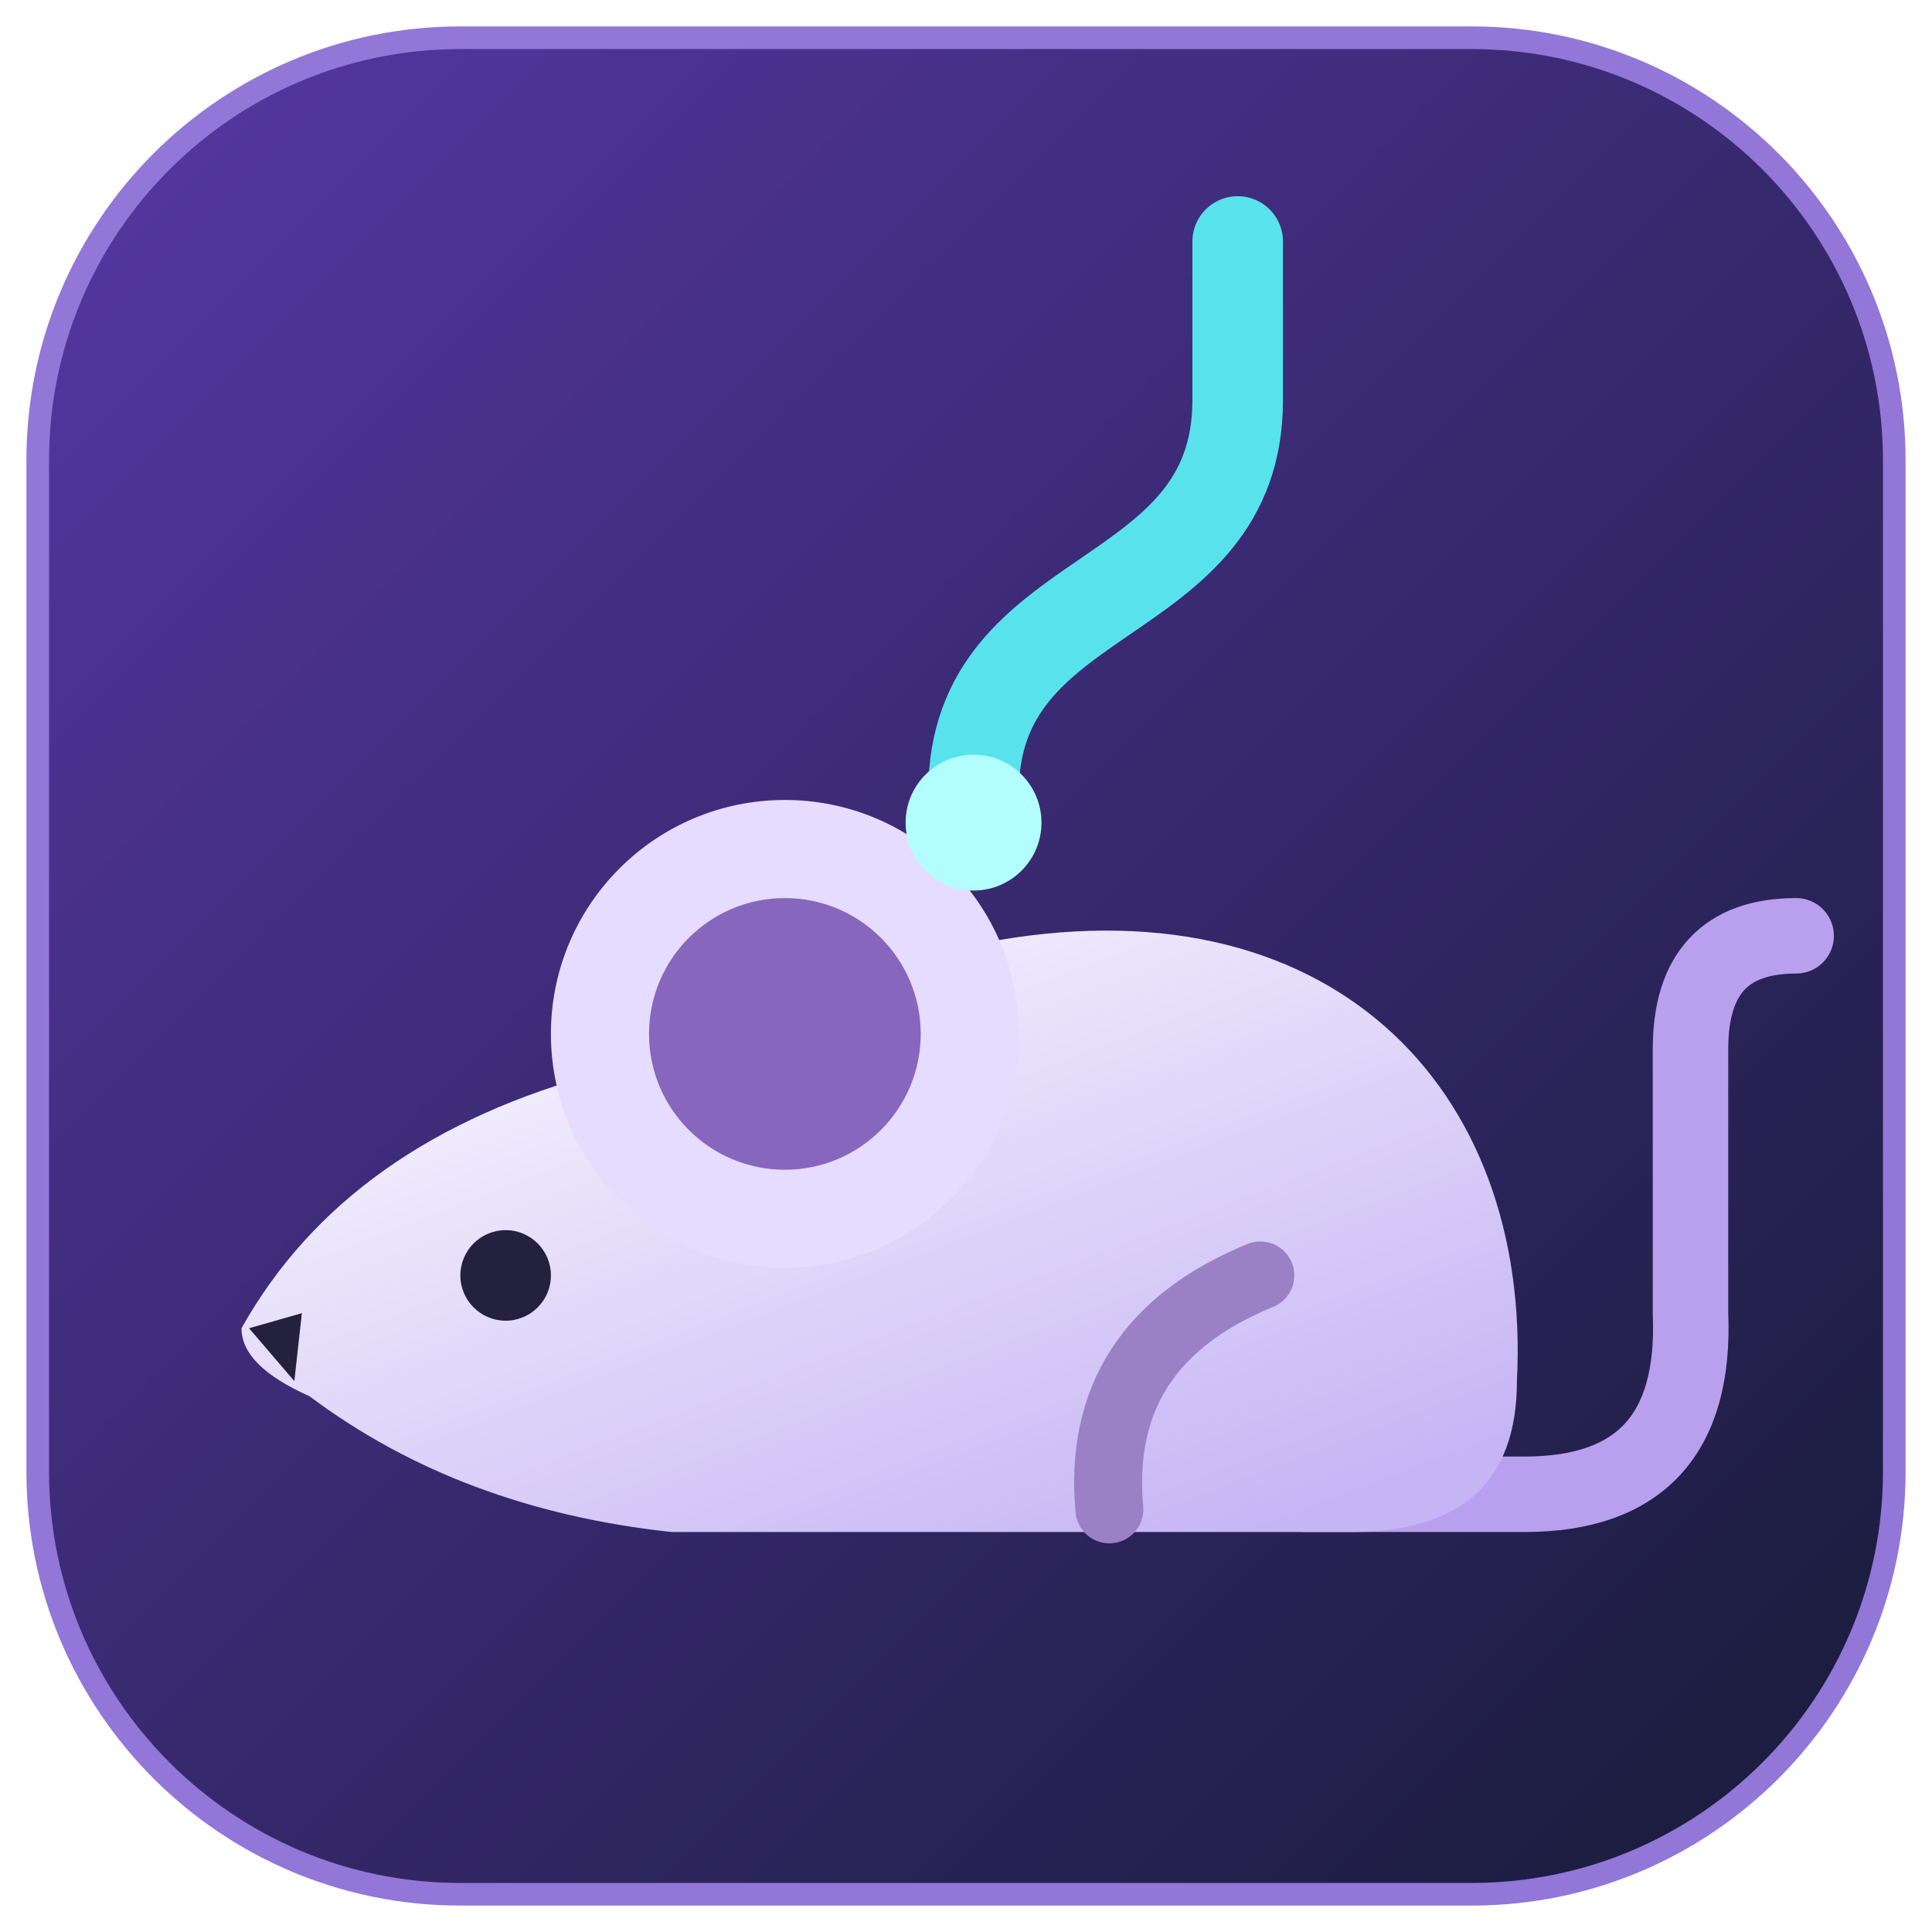
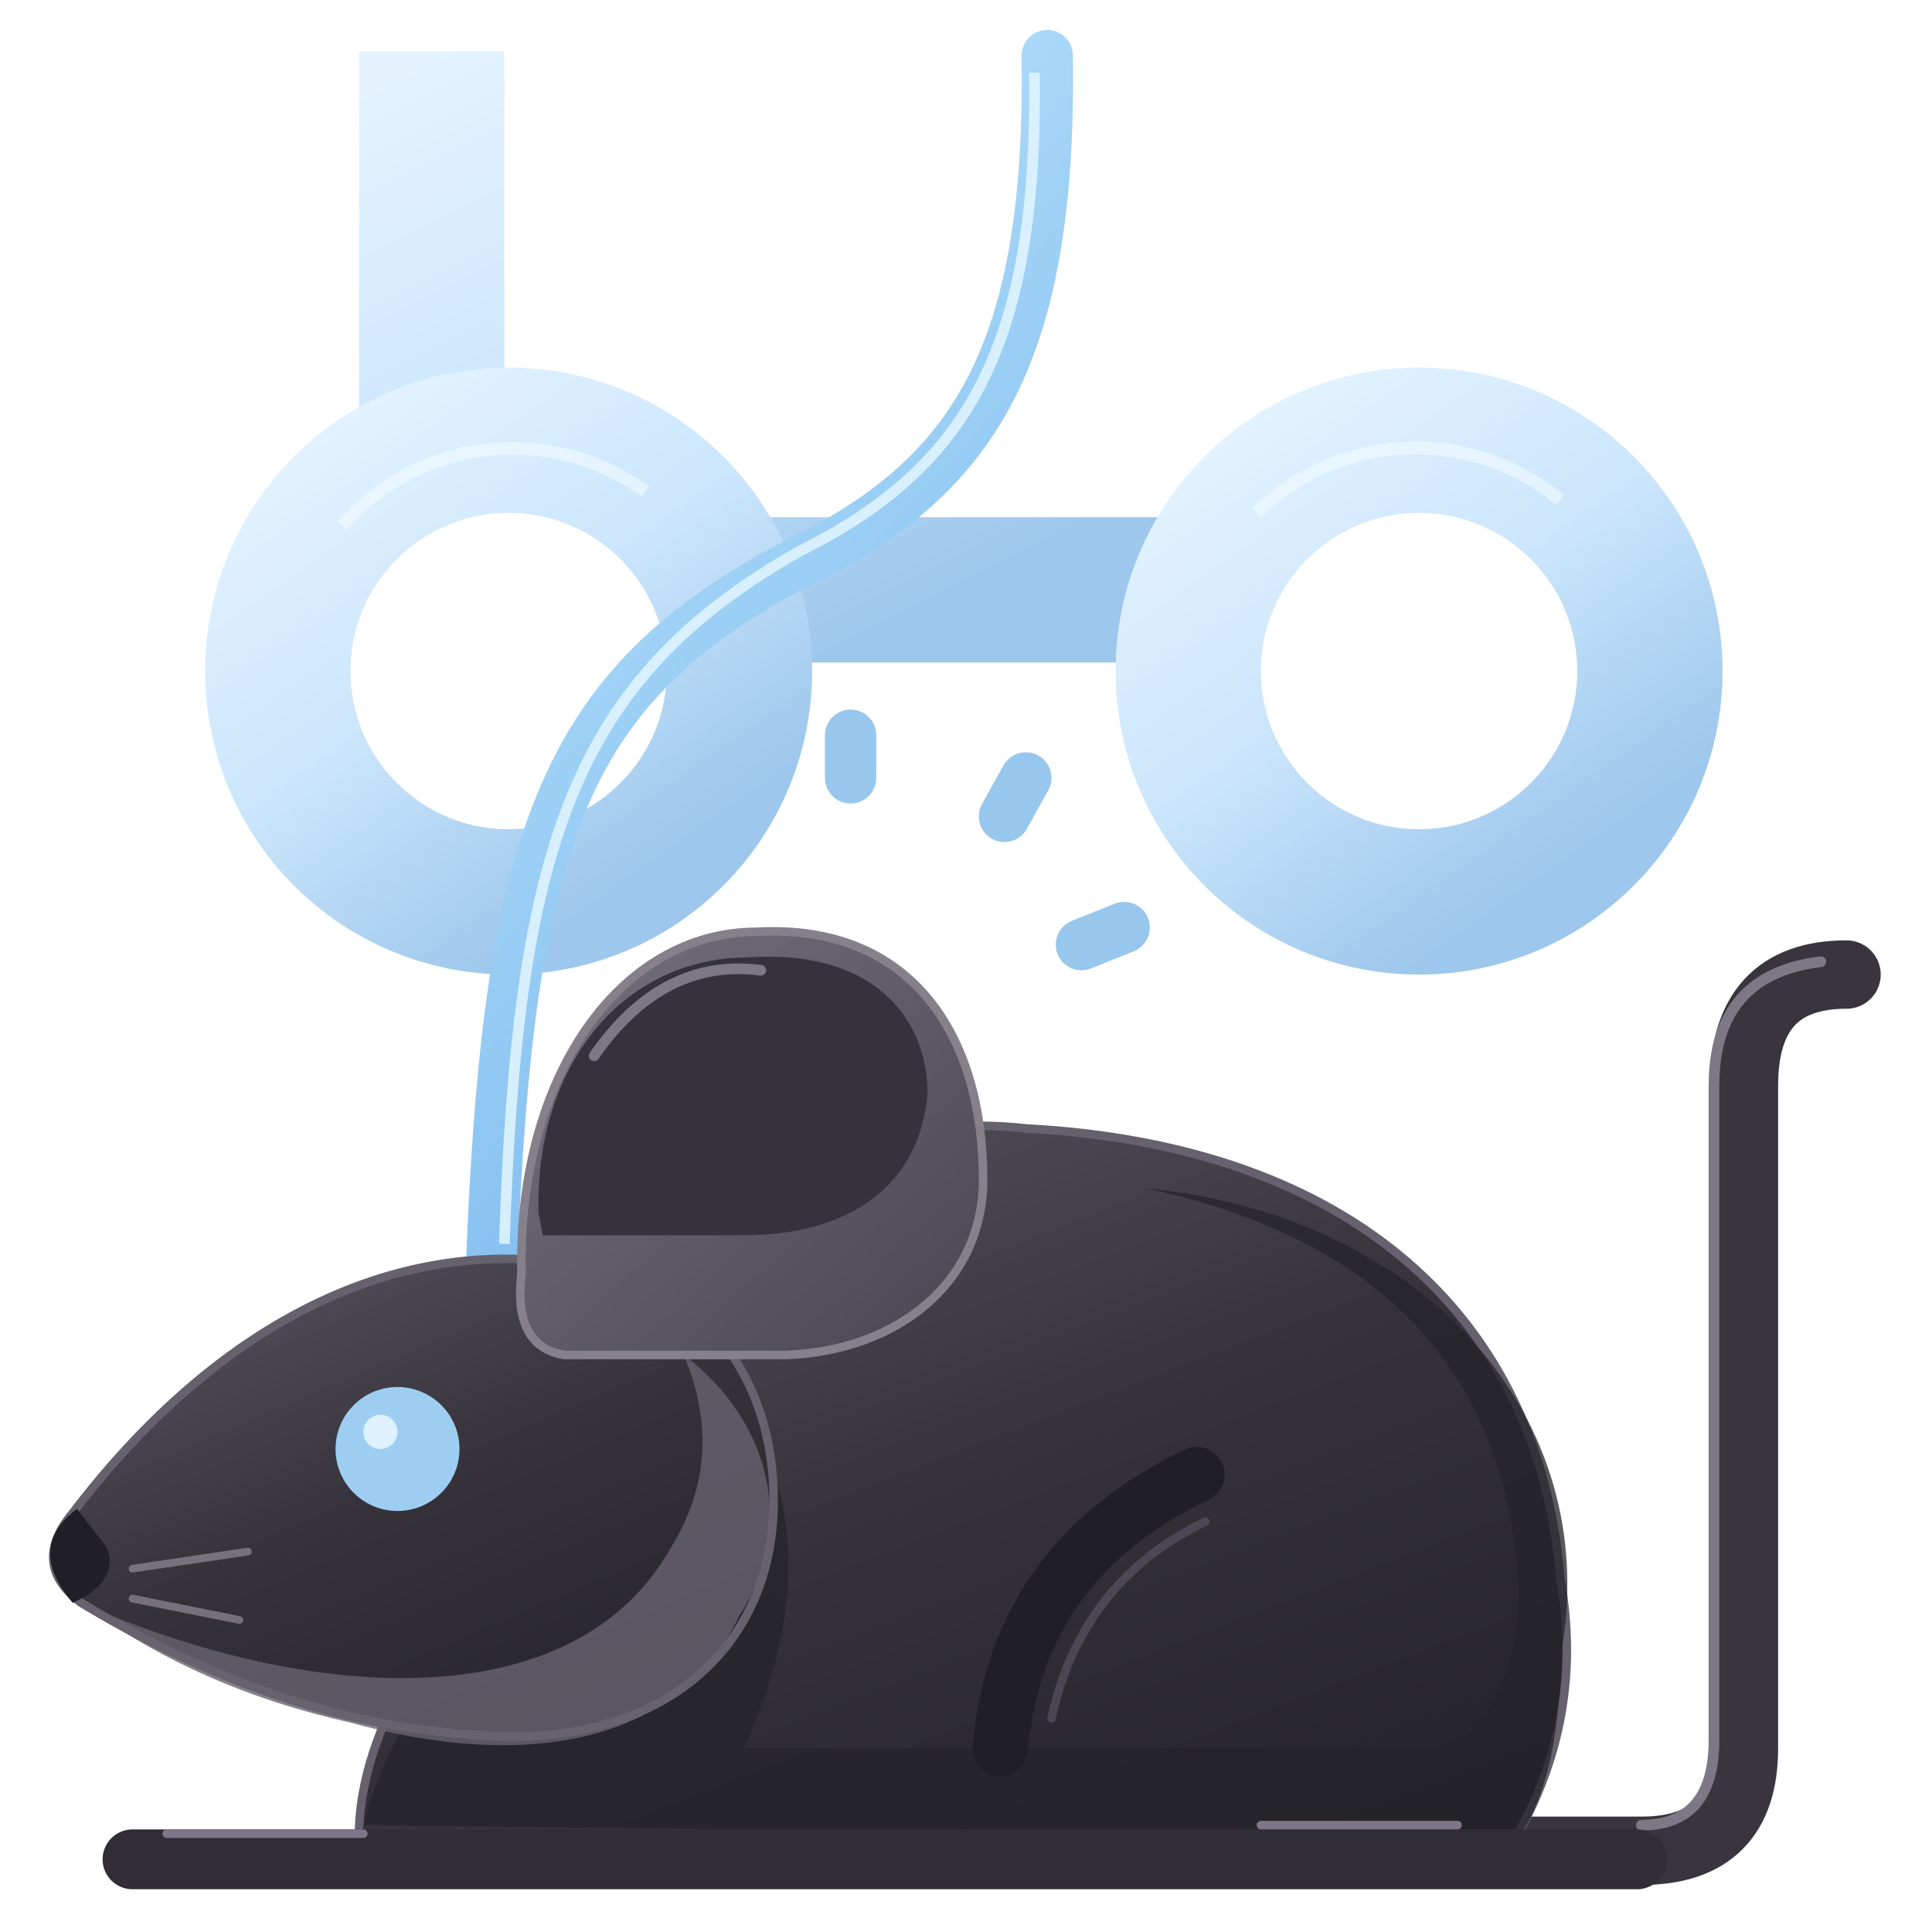
- <svg xmlns="http://www.w3.org/2000/svg" width="256" height="256" viewBox="0 0 256 256">
+ <svg xmlns="http://www.w3.org/2000/svg" width="500" height="500" viewBox="24 22 452 452">
  <defs>
-     <linearGradient id="tile" x1="0" y1="0" x2="1" y2="1">
-       <stop stop-color="#5837a5" />
-       <stop offset="1" stop-color="#171b38" />
+     <linearGradient id="optics" x1="0" y1="0" x2="0.7" y2="1">
+       <stop stop-color="#e4f3ff" />
+       <stop offset="0.5" stop-color="#cce6fc" />
+       <stop offset="1" stop-color="#9dc7ec" />
    </linearGradient>
-     <linearGradient id="mouse" x1="0" y1="0" x2="0.8" y2="1">
-       <stop stop-color="#ffffff" />
-       <stop offset="1" stop-color="#c6b5f5" />
+     <linearGradient id="fur" x1="0.15" y1="0" x2="0.8" y2="1">
+       <stop stop-color="#56535d" />
+       <stop offset="0.5" stop-color="#35323a" />
+       <stop offset="1" stop-color="#25232b" />
+     </linearGradient>
+     <linearGradient id="ear" x1="0" y1="0" x2="1" y2="1">
+       <stop stop-color="#76717d" />
+       <stop offset="1" stop-color="#494650" />
+     </linearGradient>
+     <linearGradient id="fiber" x1="0" y1="0" x2="0.5" y2="1">
+       <stop stop-color="#c6ebff" />
+       <stop offset="1" stop-color="#79b8ed" />
    </linearGradient>
  </defs>
-   <rect x="5" y="5" width="246" height="246" rx="56" fill="url(#tile)" stroke="#9276d8" stroke-width="3" />
-   <path d="M173 198 H202 Q225 198 224 174 V139 Q224 124 238 124" fill="none" stroke="#b8a0ef" stroke-width="10" stroke-linecap="round" />
-   <path d="M32 176 Q46 151 80 142 Q96 118 130 125 C176 116 203 144 201 183            Q201 203 179 203 H89 Q61 200 41 185 Q32 181 32 176Z" fill="url(#mouse)" />
-   <circle cx="104" cy="137" r="31" fill="#e6dcff" />
-   <circle cx="104" cy="137" r="18" fill="#8766be" />
-   <circle cx="67" cy="169" r="6" fill="#24213f" />
-   <path d="M33 176 L40 174 L39 183Z" fill="#24213f" />
-   <path d="M147 200 Q145 178 167 169" fill="none" stroke="#9a81c6" stroke-width="9" stroke-linecap="round" />
-   <path d="M164 32 V53 C164 81 129 77 129 105" fill="none" stroke="#58e3ec" stroke-width="12" stroke-linecap="round" />
-   <circle cx="129" cy="109" r="9" fill="#b3ffff" />
+   <path d="M125 34 V118 M195 160 H300" fill="none" stroke="url(#optics)" stroke-width="34" />
+   <g fill="none" stroke="url(#optics)" stroke-width="34">
+     <circle cx="143" cy="179" r="54" />
+     <circle cx="356" cy="179" r="54" />
+   </g>
+   <g fill="none" stroke="#effaff" stroke-width="3" opacity="0.64">
+     <path d="M104 145 A53 53 0 0 1 175 137 M318 142 A53 53 0 0 1 389 139" />
+   </g>
+   <path d="M269 35 C270 103 253 132 214 152 C156 181 143 216 139 318" fill="none" stroke="url(#fiber)" stroke-width="12" stroke-linecap="round" />
+   <path d="M266 39 C267 105 249 132 211 151 C158 181 145 220 142 313" fill="none" stroke="#e3f6ff" stroke-width="2.5" opacity="0.85" />
+   <path d="M223 194 V204 M264 204 L259 213 M287 239 L277 243" fill="none" stroke="#98c7ee" stroke-width="12" stroke-linecap="round" />
+   <path d="M357 455 H408 Q432 455 432 431 V276 Q432 250 456 250" fill="none" stroke="#38353e" stroke-width="16" stroke-linecap="round" />
+   <path d="M408 449 Q425 449 425 429 V276 Q425 250 450 247" fill="none" stroke="#7c7885" stroke-width="2.5" stroke-linecap="round" />
+   <path d="M108 450 C109 422 130 397 151 367 C169 319 211 280 264 286 C340 290 384 330 389 391 Q395 424 378 453 Z" fill="url(#fur)" stroke="#66616e" stroke-width="2" />
+   <path d="M179 329 Q226 370 198 431 H364 Q381 417 379 390 C375 336 339 310 292 300 C356 306 400 353 389 410 Q389 439 378 454 H108 Q111 437 122 420Z" fill="#25232a" opacity="0.76" />
+   <path d="M41 376 C73 334 112 313 152 317 C184 317 205 341 205 373 C205 409 177 431 137 428 C99 426 68 412 43 397 Q31 388 41 376Z" fill="url(#fur)" stroke="#65616d" stroke-width="2" />
+   <path d="M43 397 C95 420 158 425 181 384 Q194 363 184 339 C205 355 210 380 197 400 C181 433 142 435 106 425 Q70 417 43 397Z" fill="#68636e" opacity="0.8" />
+   <path d="M146 320 C145 274 169 240 201 240 C237 238 254 264 254 298 C254 322 234 338 208 339 H156 Q144 337 146 320Z" fill="url(#ear)" stroke="#86808b" stroke-width="2" />
+   <path d="M150 306 C149 271 170 246 199 246 C227 244 241 259 241 278 C239 300 222 311 198 311 H151Z" fill="#35323b" />
+   <path d="M163 269 Q179 246 202 249" fill="none" stroke="#a49ba9" stroke-width="2.5" stroke-linecap="round" opacity="0.65" />
+   <path d="M258 431 Q262 387 304 367" fill="none" stroke="#211f26" stroke-width="13" stroke-linecap="round" />
+   <path d="M270 424 Q277 392 306 378" fill="none" stroke="#5e5867" stroke-width="2" stroke-linecap="round" opacity="0.6" />
+   <circle cx="117" cy="361" r="14.5" fill="#9ecdf2" />
+   <circle cx="113" cy="357" r="4" fill="#e5f7ff" opacity="0.88" />
+   <path d="M42 375 Q30 384 41 397 Q52 392 49 384Z" fill="#211f26" />
+   <path d="M55 389 L82 385 M55 396 L80 401" fill="none" stroke="#a09aa9" stroke-width="1.8" stroke-linecap="round" opacity="0.6" />
+   <path d="M55 457 H407" fill="none" stroke="#302d35" stroke-width="14" stroke-linecap="round" />
+   <path d="M63 451 H109 M319 449 H365" fill="none" stroke="#7e7688" stroke-width="2" stroke-linecap="round" />
</svg>
